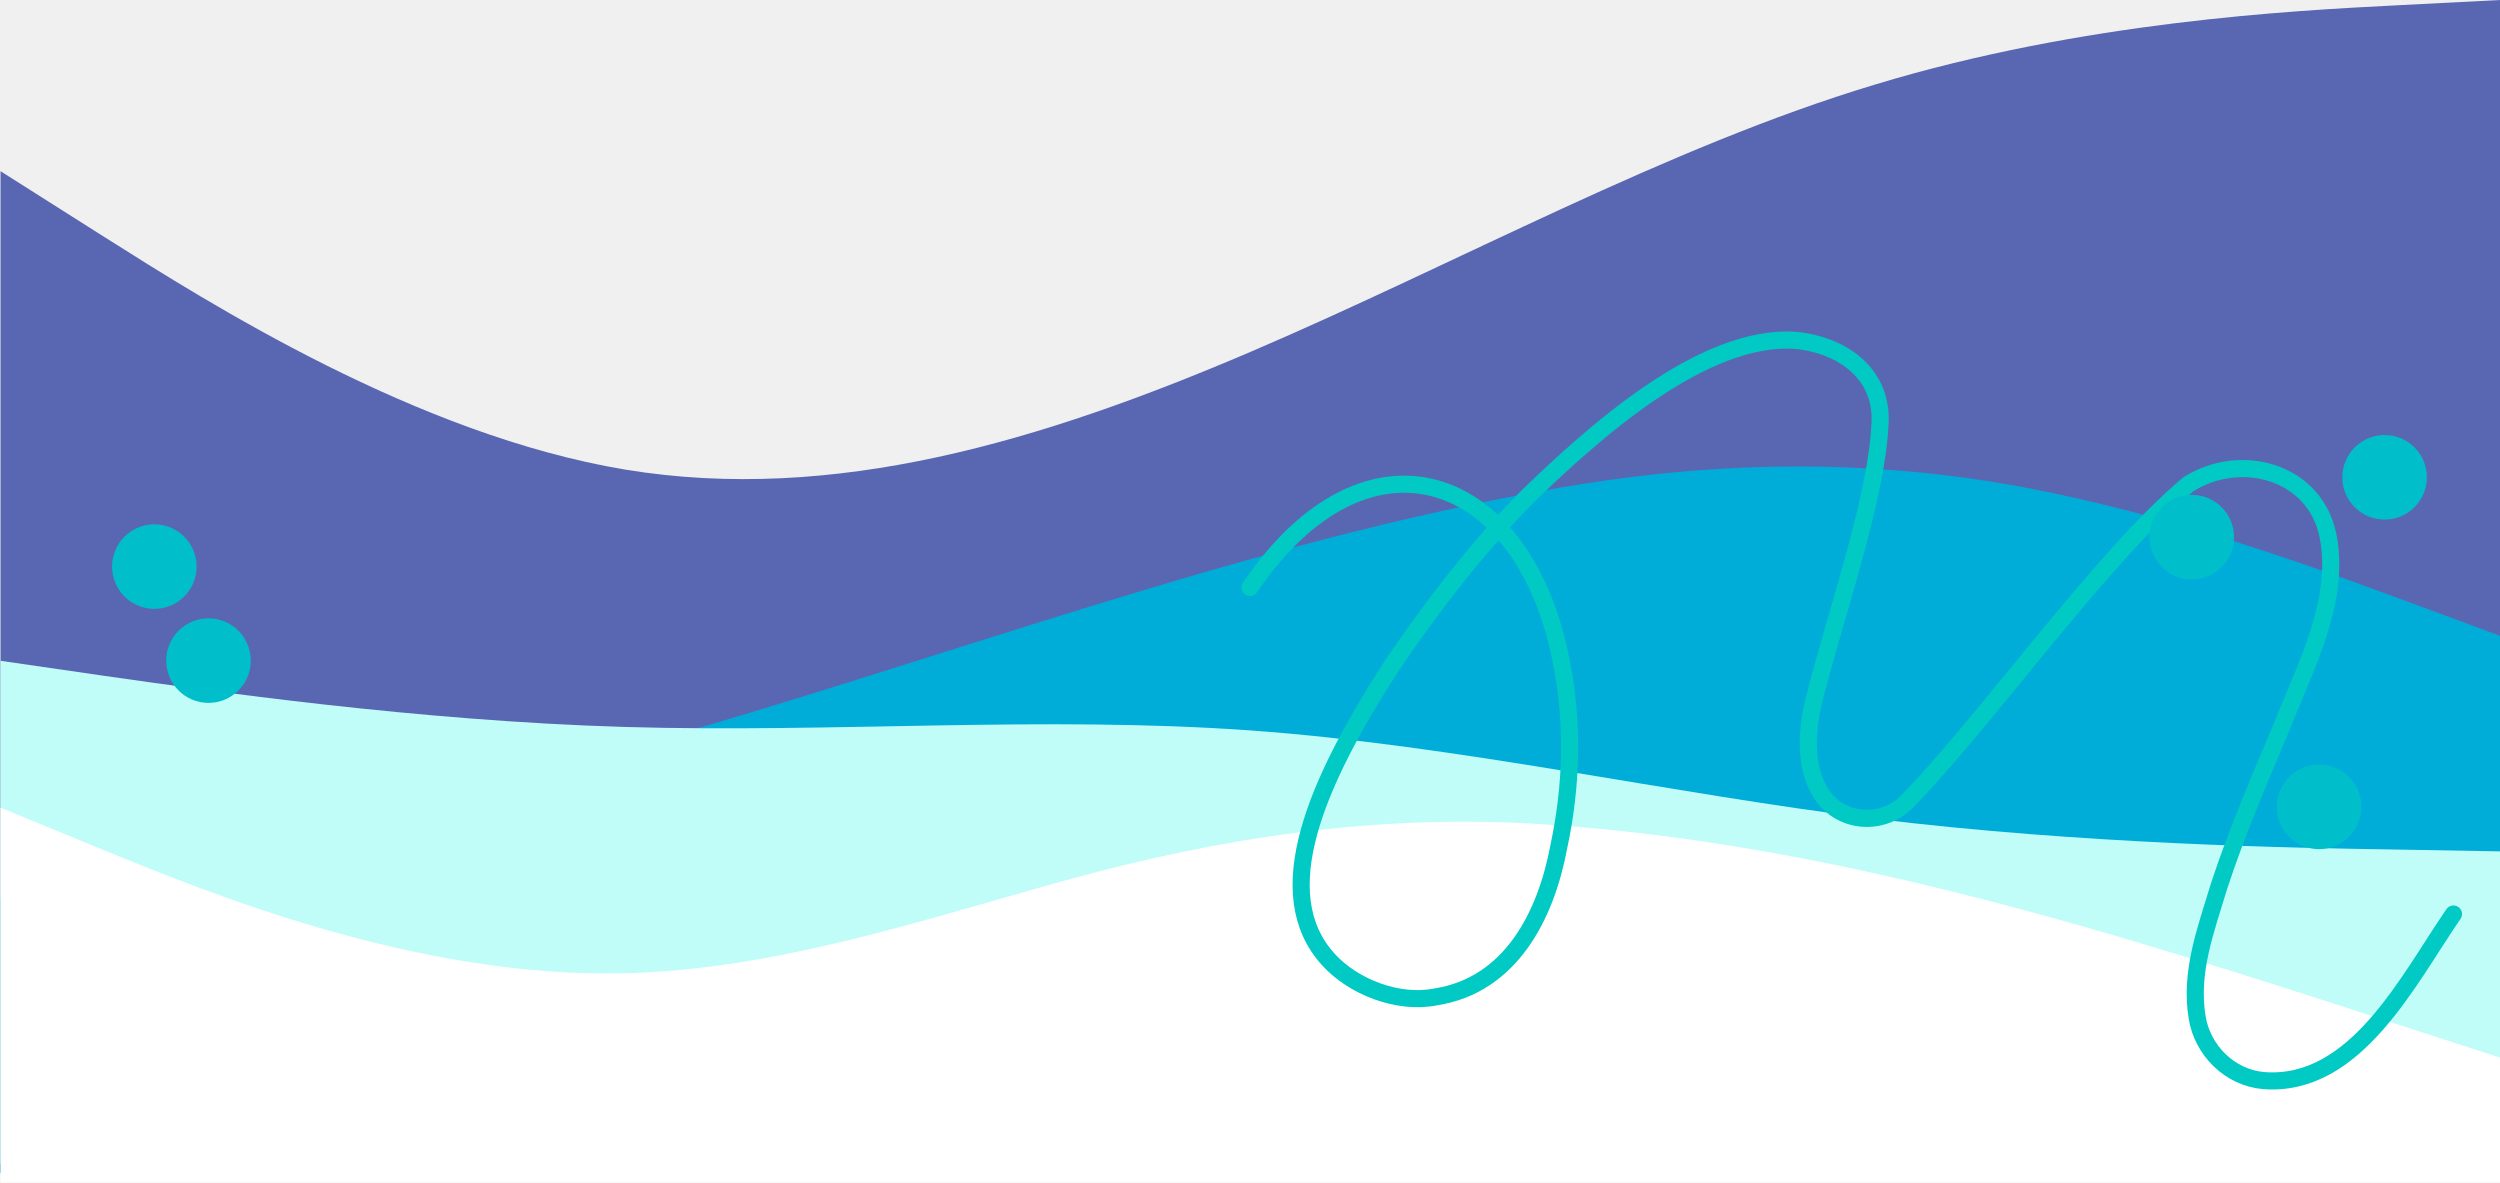
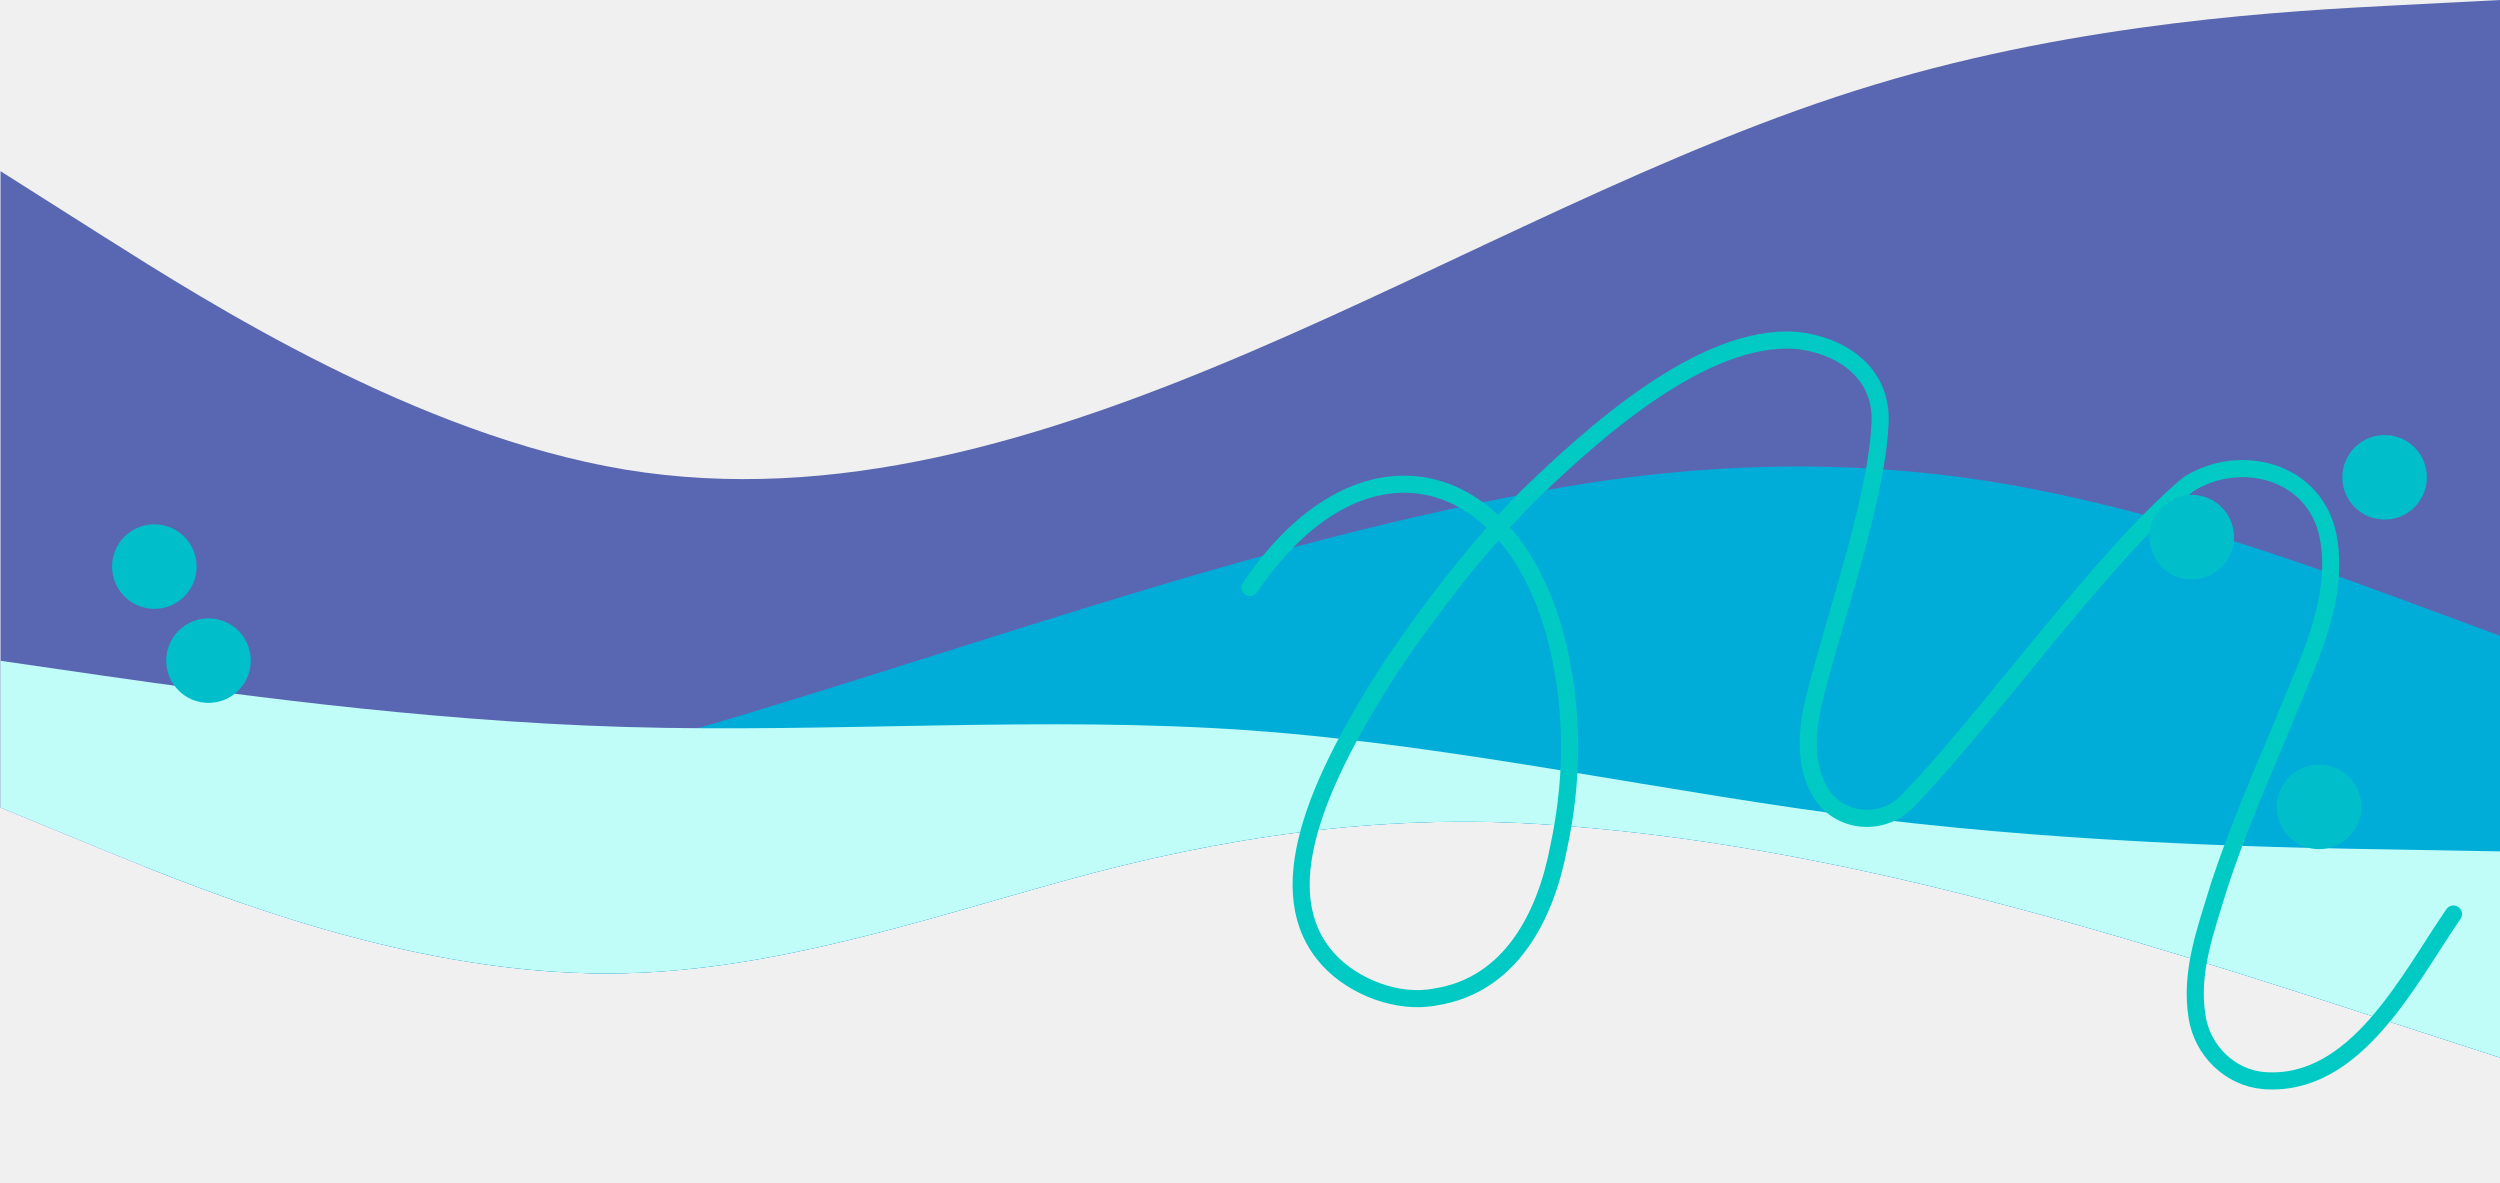
<svg xmlns="http://www.w3.org/2000/svg" width="2632" height="1245" viewBox="0 0 2632 1245" fill="none">
-   <path d="M0.56 180.222L110.094 249.659C219.956 319.129 439.024 458.003 658.42 494.416C877.816 530.466 1096.88 464.384 1316.28 370.541C1535.68 276.697 1754.74 155.059 1974.14 88.977C2193.54 22.533 2412.6 11.283 2522.47 5.626L2632 0.001V1235.1H149.5C136.211 1235.1 0.56 1235.76 0.56 1234.34V180.222Z" fill="#5967B2" />
-   <path d="M0.56 945.676C220.812 897.389 441.063 848.74 658.42 788.448C986.495 697.465 1308.75 570.597 1645.21 512.936C1810.53 484.582 1975.75 482.575 2140.64 514.975C2271.36 540.664 2397.8 582.636 2522.47 628.916L2632 669.375V1235.13H0.56V945.676Z" fill="#00ADD8" />
-   <path d="M0.56 695.689L110.094 711.576C219.956 727.201 439.024 758.975 658.42 765.357C877.816 771.771 1096.88 753.383 1316.28 768.975C1535.68 784.862 1754.74 835.024 1974.14 862.062C2193.54 888.804 2412.6 892.718 2522.47 894.396L2632 896.336V1225.23H0.56V695.656V695.689Z" fill="#C0FCF8" />
-   <path d="M0.56 850.285L110.094 895.349C219.956 940.083 439.024 1030.21 658.42 1024.62C817.326 1020.57 970.114 968.799 1121.88 926.794C1286.41 881.27 1450.12 856.897 1621.13 867.587C1929.08 886.862 2230.8 982.712 2522.47 1077.9L2632 1113.43V1245H0.56V850.285Z" fill="white" />
-   <path d="M2583 962.283C2535.49 1031.21 2480.24 1145.12 2383.29 1137.65C2347.47 1134.65 2318.8 1105.86 2313.15 1071.15C2305.3 1023.28 2322.16 979.485 2336.13 933.189C2354.62 876.696 2378.22 821.934 2401.4 766.98C2426.27 703.136 2464.77 633.559 2450.84 563.596C2436.6 495.365 2357.95 475.316 2303.56 510.066C2210.94 587.879 2087.56 763.286 2005.93 845.717C1980.55 869.268 1938.57 866.998 1917.83 836.327C1899.65 808.542 1902.01 771.56 1908.7 741.273C1928.63 659.073 1974.74 529.577 1979.04 449.801C1984.22 395.04 1941.32 363.714 1891.45 358.403C1792.64 350.591 1675.03 458.037 1607.9 522.996C1555.36 576.488 1508.71 636.83 1465.76 700.096C1385.83 823.512 1334.73 940.54 1398.79 1010.46C1424.52 1038.71 1471.72 1057.72 1512.03 1049.45C1590.53 1036.94 1627.52 964.014 1641.06 891.704C1654.72 827.745 1656.65 763.016 1644.15 698.788C1606.16 495.943 1439.26 436.794 1316 618.473" stroke="#00CAC3" stroke-width="18" stroke-miterlimit="10" stroke-linecap="round" />
-   <circle cx="2307.5" cy="565.5" r="44.5" fill="#00BFCB" />
-   <circle cx="2510.5" cy="502.5" r="44.5" fill="#00BFCB" />
-   <circle cx="2441.5" cy="849.5" r="44.5" fill="#00BFCB" />
-   <circle cx="162.5" cy="596.5" r="44.5" fill="#00BFCB" />
-   <circle cx="219.5" cy="695.5" r="44.5" fill="#00BFCB" />
+   <path d="M2632 1113.43L2522.47 1077.9C2230.8 982.712 1929.08 886.862 1621.13 867.587C1450.12 856.897 1286.41 881.27 1121.88 926.794C970.114 968.799 817.326 1020.57 658.42 1024.62C439.024 1030.21 219.956 940.084 110.094 895.35L0.56 850.285V180.222L110.094 249.659C219.956 319.129 439.024 458.003 658.42 494.416C877.816 530.466 1096.88 464.384 1316.28 370.541C1535.68 276.697 1754.74 155.059 1974.14 88.977C2193.54 22.533 2412.6 11.284 2522.47 5.626L2632 0.001V1113.43Z" fill="#5967B2" />
+   <path d="M1645.21 512.936C1810.53 484.582 1975.75 482.575 2140.64 514.975C2271.36 540.664 2397.8 582.636 2522.47 628.916L2632 669.375V1113.43L2522.47 1077.9C2230.8 982.711 1929.08 886.862 1621.13 867.587C1450.12 856.897 1286.41 881.27 1121.88 926.794C970.114 968.799 817.326 1020.57 658.42 1024.62C464.138 1029.57 270.115 959.461 151.952 912.282C321.611 874.477 490.875 834.922 658.42 788.447C986.495 697.464 1308.75 570.597 1645.21 512.936Z" fill="#00ADD8" />
+   <path d="M0.56 695.689L110.094 711.576C219.956 727.201 439.024 758.975 658.42 765.357C877.816 771.771 1096.88 753.384 1316.28 768.976C1535.68 784.863 1754.74 835.025 1974.14 862.062C2193.54 888.804 2412.6 892.718 2522.47 894.396L2632 896.336V1113.43L2522.47 1077.9C2230.8 982.712 1929.08 886.862 1621.13 867.587C1450.12 856.897 1286.41 881.27 1121.88 926.794C970.114 968.799 817.326 1020.57 658.42 1024.62C439.024 1030.21 219.956 940.084 110.094 895.35L0.56 850.285V695.689Z" fill="#C0FCF8" />
+   <path d="M2583 962.284C2535.49 1031.21 2480.24 1145.12 2383.29 1137.65C2347.47 1134.65 2318.8 1105.86 2313.15 1071.15C2305.3 1023.28 2322.16 979.486 2336.13 933.19C2354.62 876.697 2378.22 821.934 2401.4 766.98C2426.27 703.136 2464.77 633.559 2450.84 563.596C2436.6 495.365 2357.95 475.316 2303.56 510.066C2210.94 587.879 2087.56 763.286 2005.93 845.717C1980.55 869.268 1938.57 866.998 1917.83 836.327C1899.65 808.542 1902.01 771.56 1908.7 741.273C1928.63 659.073 1974.74 529.577 1979.04 449.801C1984.22 395.04 1941.32 363.714 1891.45 358.403C1792.64 350.591 1675.03 458.037 1607.9 522.996C1555.36 576.488 1508.71 636.83 1465.76 700.096C1385.83 823.512 1334.73 940.541 1398.79 1010.46C1424.52 1038.71 1471.72 1057.72 1512.03 1049.45C1590.53 1036.94 1627.52 964.014 1641.06 891.704C1654.72 827.745 1656.65 763.016 1644.15 698.788C1606.16 495.943 1439.26 436.794 1316 618.473" stroke="#00CAC3" stroke-width="18" stroke-miterlimit="10" stroke-linecap="round" />
+   <path d="M2307.5 610C2332.08 610 2352 590.077 2352 565.5C2352 540.923 2332.08 521 2307.5 521C2282.92 521 2263 540.923 2263 565.5C2263 590.077 2282.92 610 2307.5 610Z" fill="#00BFCB" />
+   <path d="M2510.5 547C2535.08 547 2555 527.077 2555 502.5C2555 477.923 2535.08 458 2510.5 458C2485.92 458 2466 477.923 2466 502.5C2466 527.077 2485.92 547 2510.5 547Z" fill="#00BFCB" />
+   <path d="M2441.5 894C2466.08 894 2486 874.077 2486 849.5C2486 824.923 2466.08 805 2441.5 805C2416.92 805 2397 824.923 2397 849.5C2397 874.077 2416.92 894 2441.5 894Z" fill="#00BFCB" />
+   <path d="M162.5 641C187.077 641 207 621.077 207 596.5C207 571.923 187.077 552 162.5 552C137.923 552 118 571.923 118 596.5C118 621.077 137.923 641 162.5 641Z" fill="#00BFCB" />
+   <path d="M219.5 740C244.077 740 264 720.077 264 695.5C264 670.923 244.077 651 219.5 651C194.923 651 175 670.923 175 695.5C175 720.077 194.923 740 219.5 740Z" fill="#00BFCB" />
</svg>
